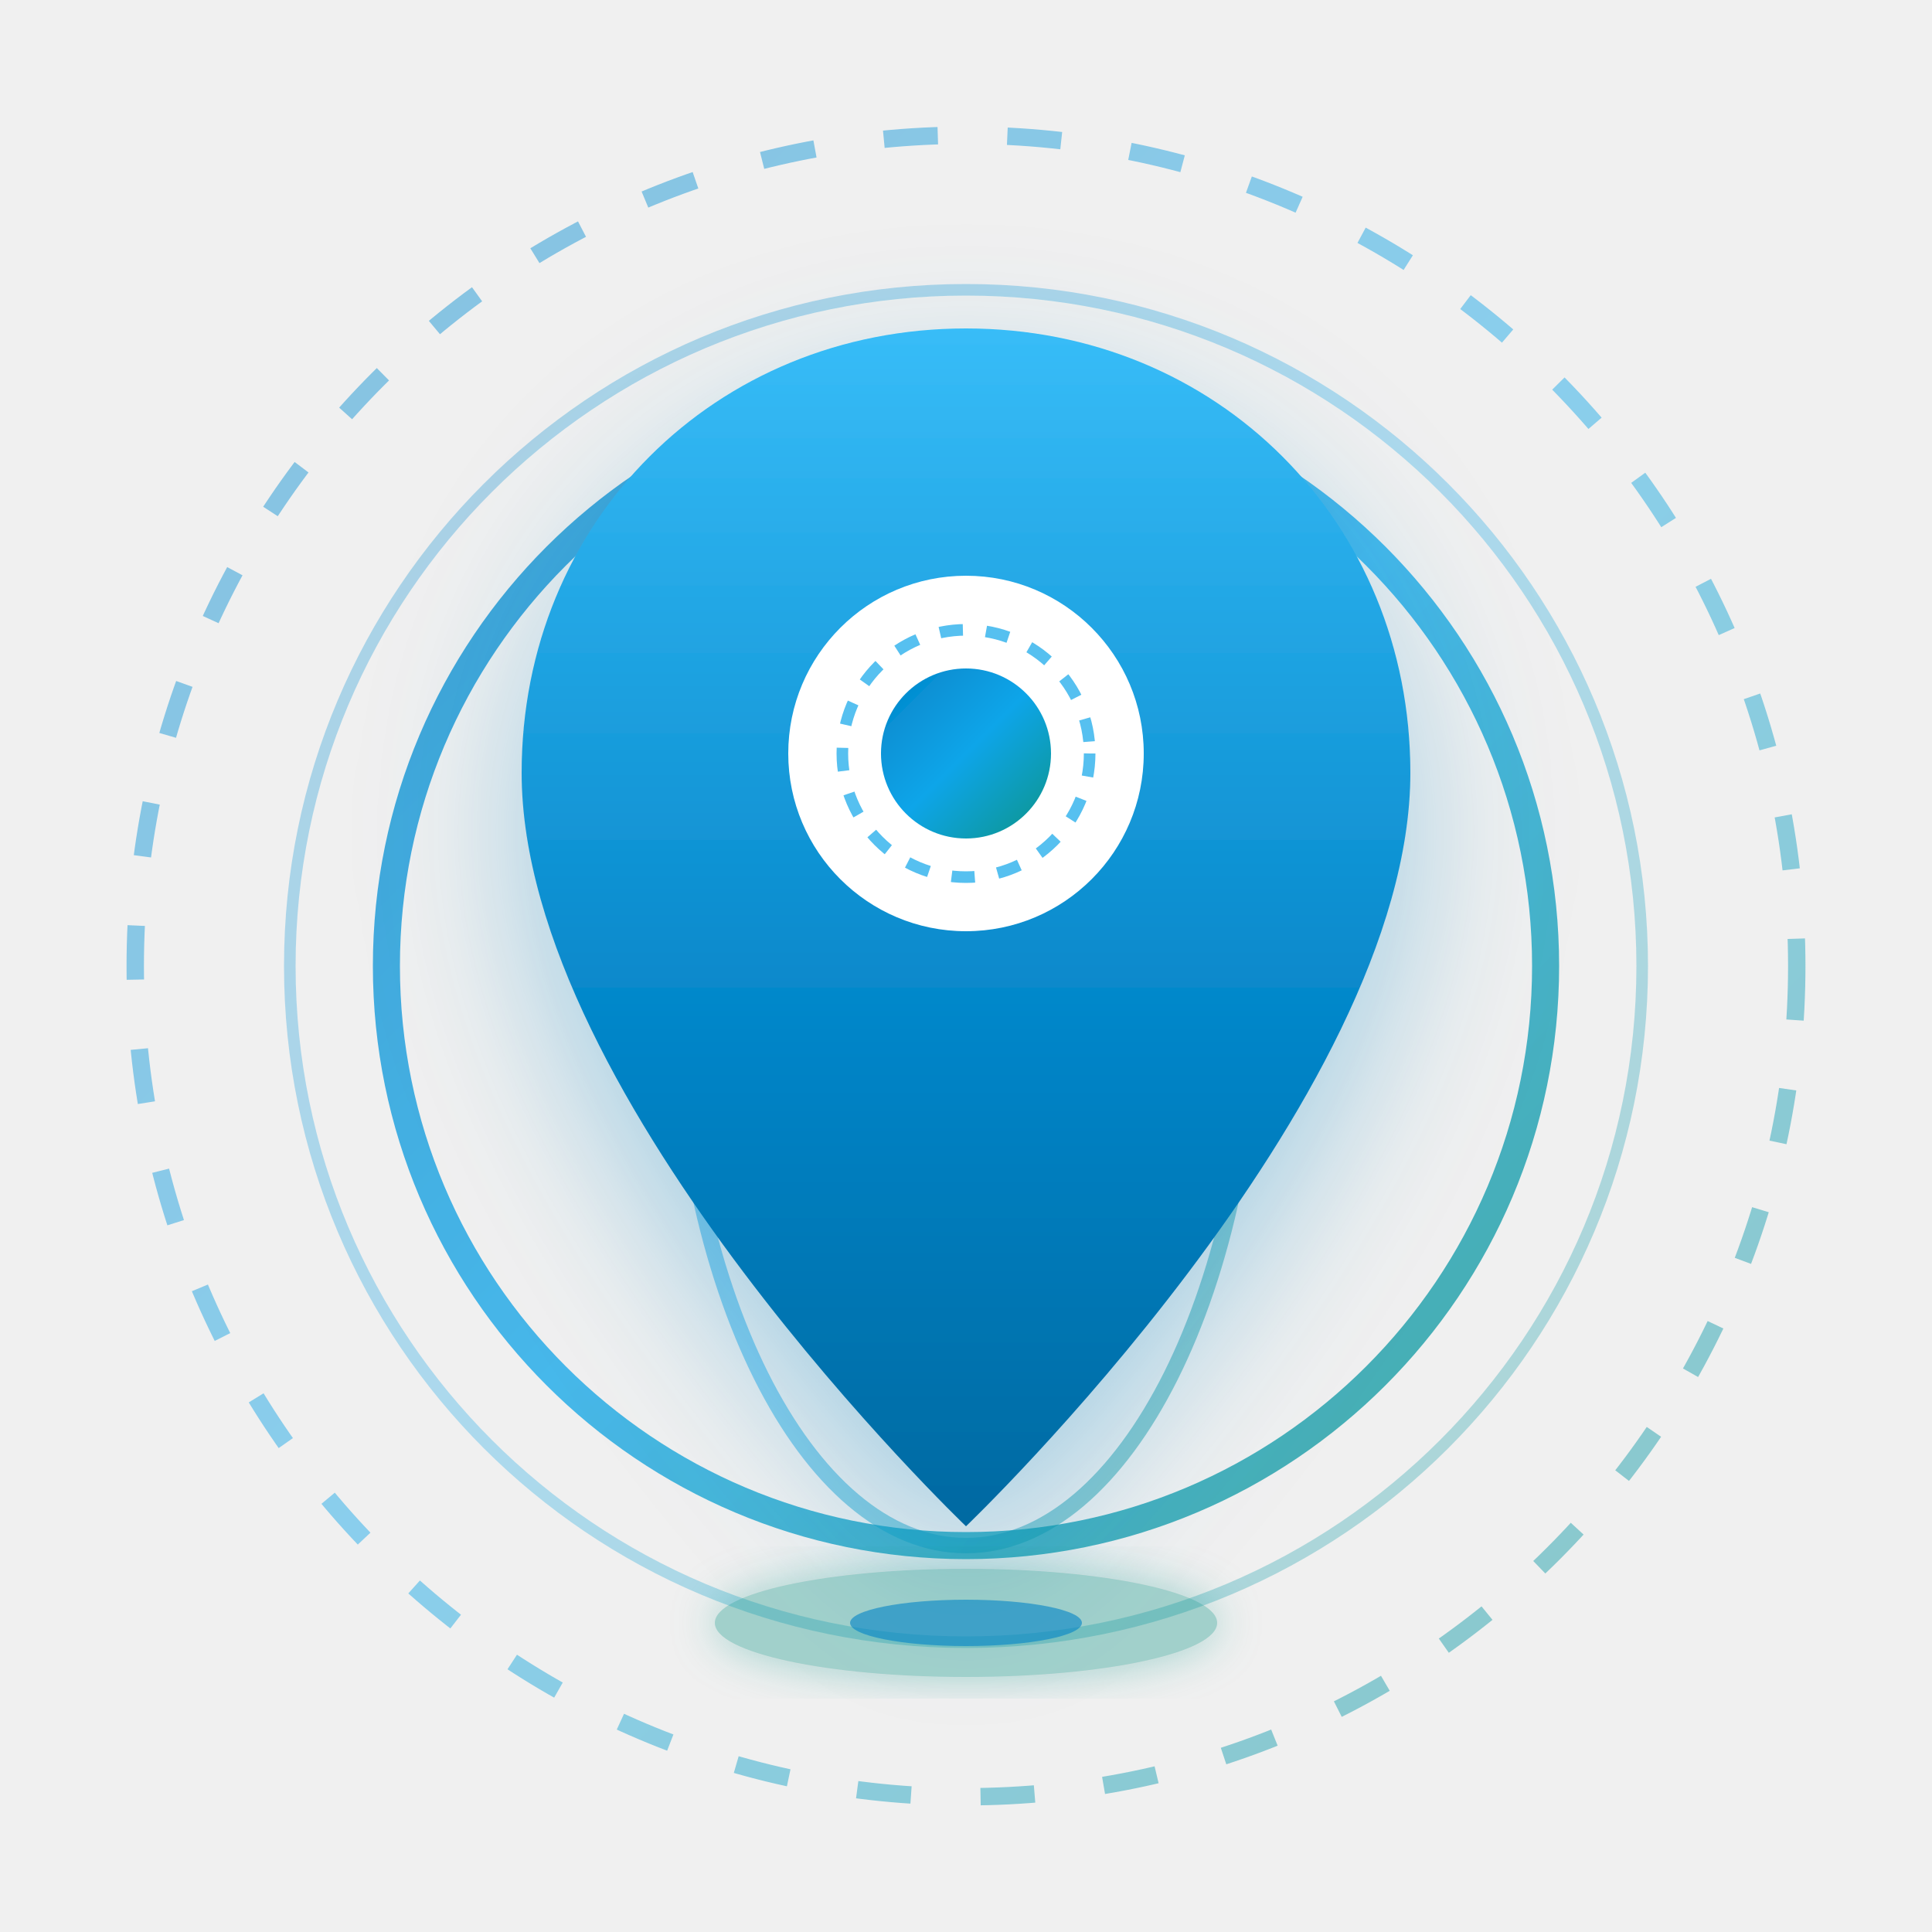
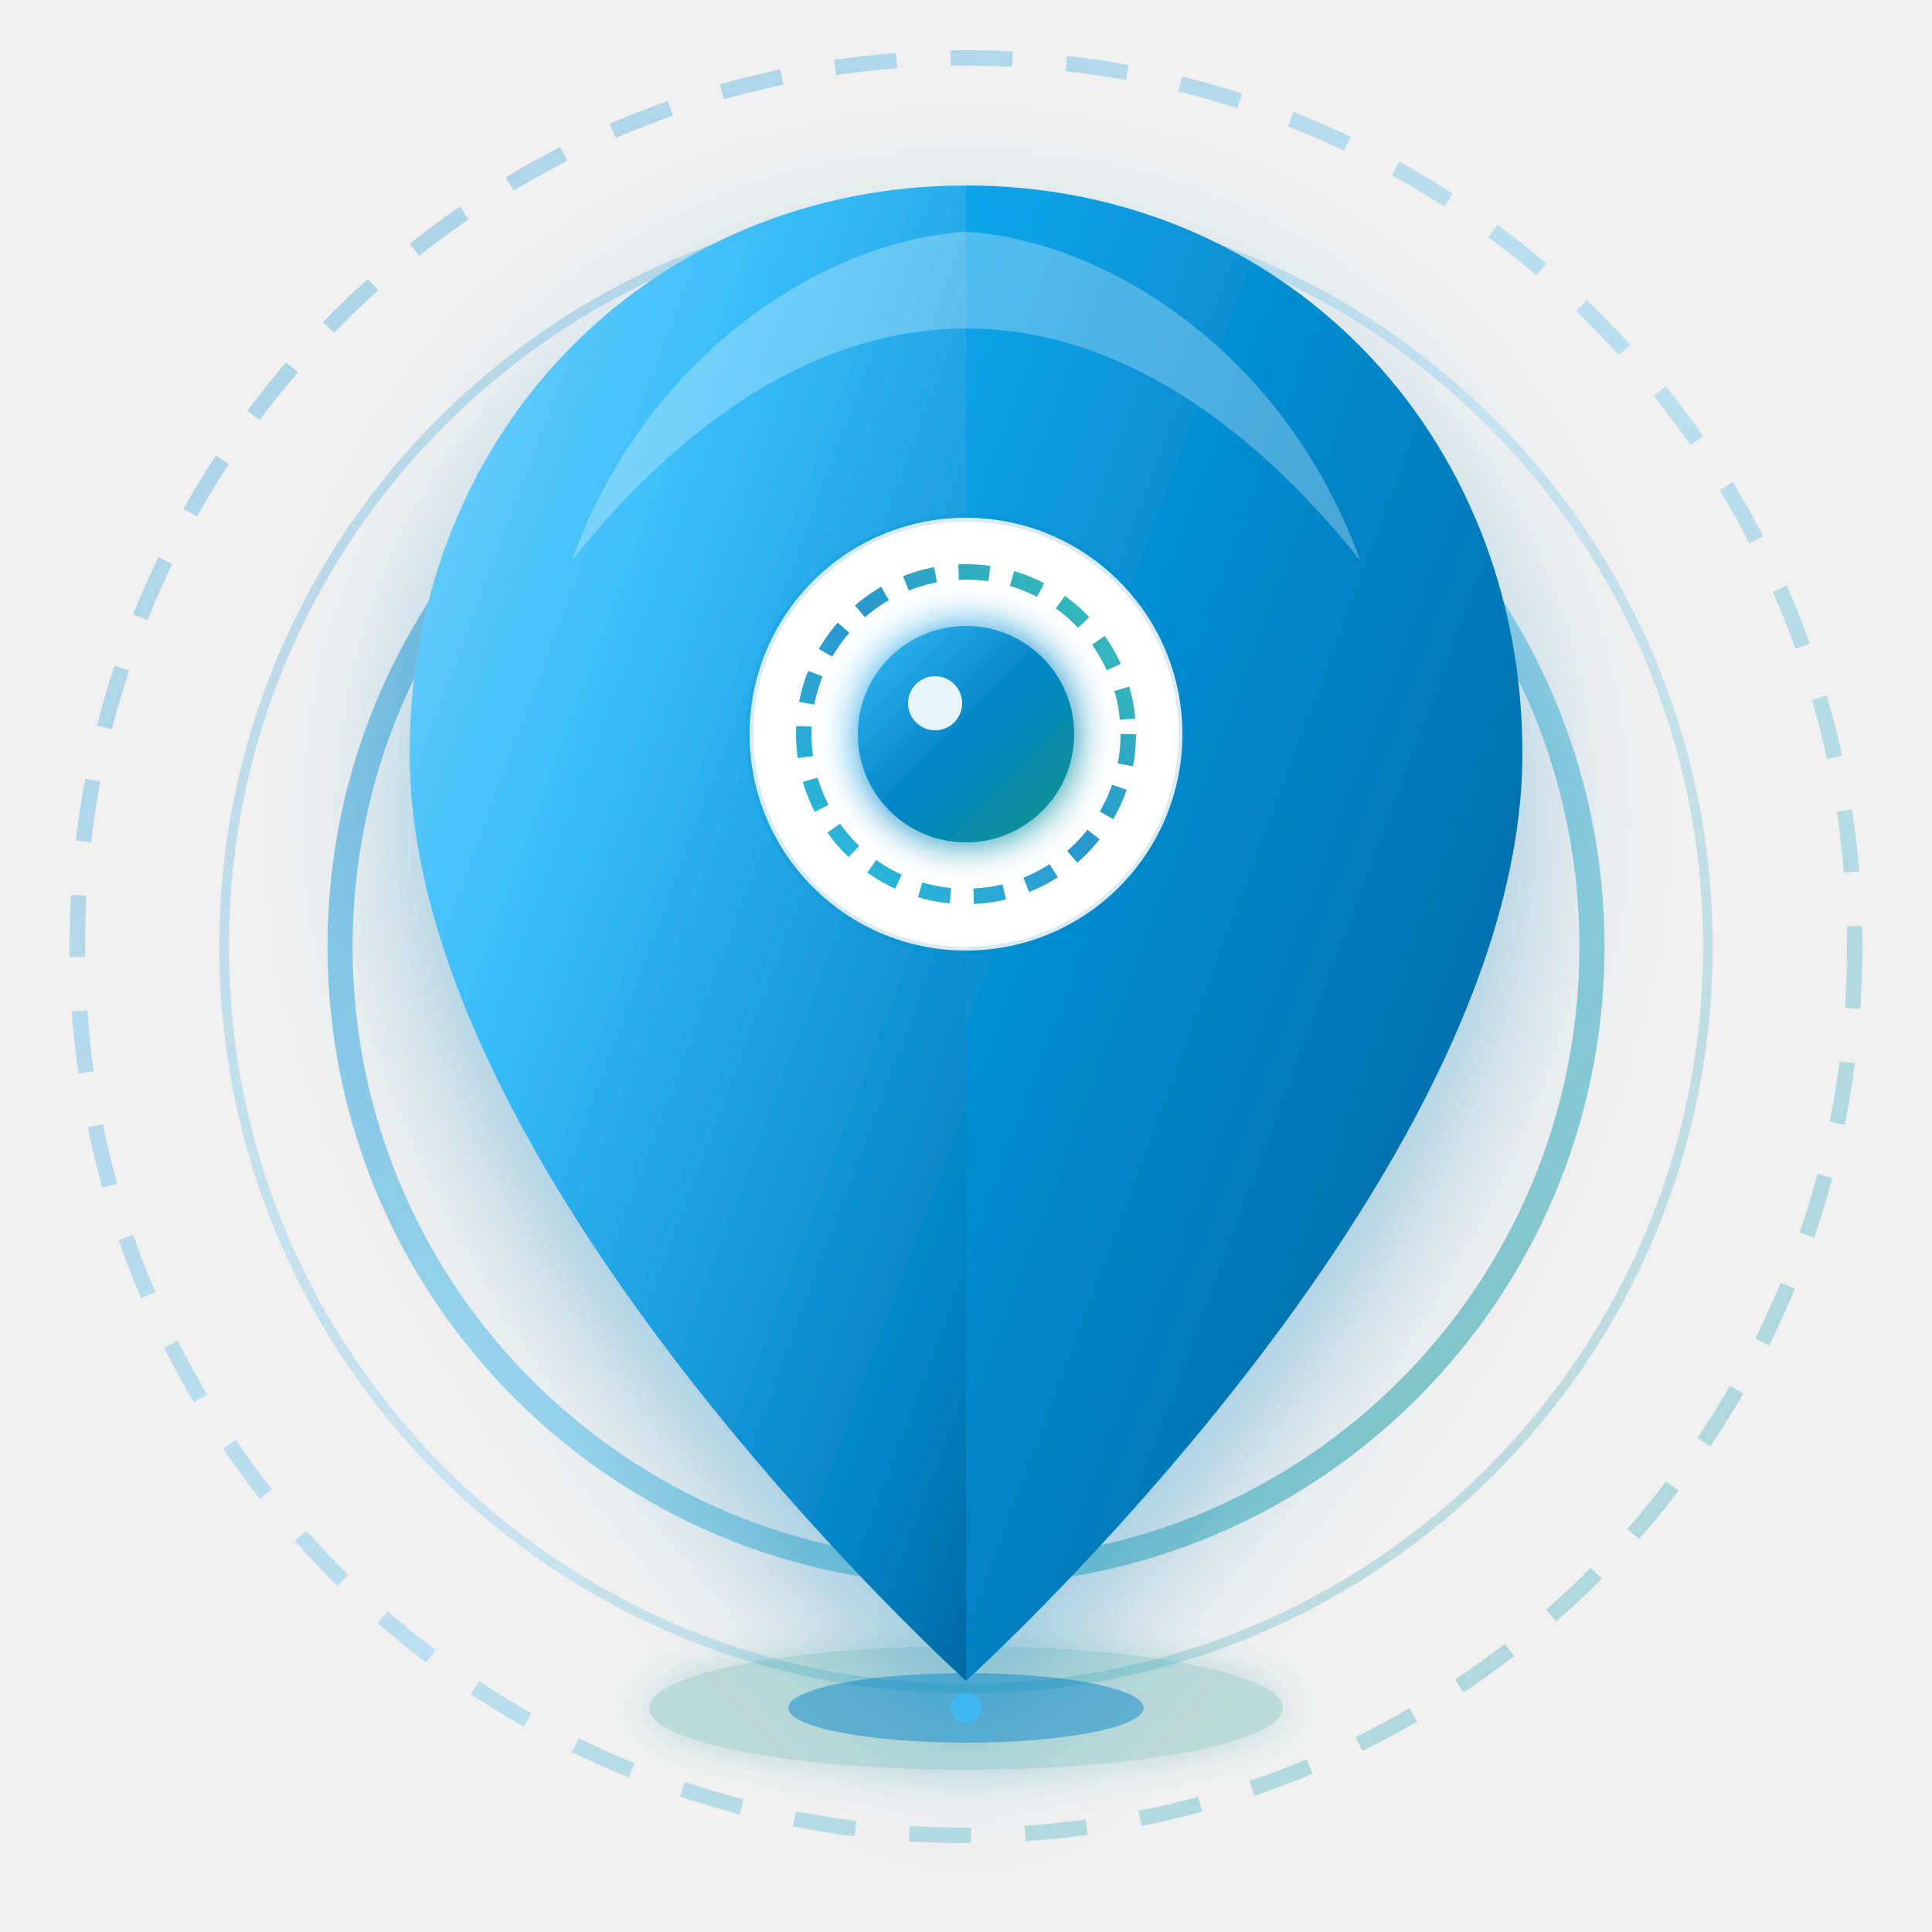
<svg xmlns="http://www.w3.org/2000/svg" viewBox="0 0 500 500" width="100%" height="100%">
  <defs>
-     <linearGradient id="auroraGlow" x1="0%" y1="0%" x2="100%" y2="100%">
-       <stop offset="0%" stop-color="#0284c7" />
-       <stop offset="50%" stop-color="#0ea5e9" />
+     <linearGradient id="auroraSkyGrad" x1="0%" y1="0%" x2="100%" y2="100%">
+       <stop offset="0%" stop-color="#38bdf8" />
+       <stop offset="50%" stop-color="#0284c7" />
      <stop offset="100%" stop-color="#0d9488" />
    </linearGradient>
-     <linearGradient id="pinBodyGrad" x1="0%" y1="0%" x2="0%" y2="100%">
-       <stop offset="0%" stop-color="#38bdf8" />
-       <stop offset="60%" stop-color="#0284c7" />
+     <linearGradient id="pinLeftFacet" x1="0%" y1="0%" x2="100%" y2="100%">
+       <stop offset="0%" stop-color="#7dd3fc" />
+       <stop offset="35%" stop-color="#38bdf8" />
+       <stop offset="85%" stop-color="#0284c7" />
      <stop offset="100%" stop-color="#0369a1" />
    </linearGradient>
-     <filter id="proShadow" x="-30%" y="-30%" width="160%" height="160%">
-       <feDropShadow dx="0" dy="16" stdDeviation="20" flood-color="#0284c7" flood-opacity="0.32" />
+     <linearGradient id="pinRightFacet" x1="0%" y1="0%" x2="100%" y2="100%">
+       <stop offset="0%" stop-color="#0ea5e9" />
+       <stop offset="45%" stop-color="#0284c7" />
+       <stop offset="85%" stop-color="#0369a1" />
+       <stop offset="100%" stop-color="#0f766e" />
+     </linearGradient>
+     <linearGradient id="radarRingGrad" x1="0%" y1="100%" x2="100%" y2="0%">
+       <stop offset="0%" stop-color="#06b6d4" />
+       <stop offset="50%" stop-color="#0284c7" />
+       <stop offset="100%" stop-color="#14b8a6" />
+     </linearGradient>
+     <linearGradient id="gridGrad" x1="0%" y1="0%" x2="100%" y2="100%">
+       <stop offset="0%" stop-color="#0284c7" stop-opacity="0.8" />
+       <stop offset="50%" stop-color="#0ea5e9" stop-opacity="0.6" />
+       <stop offset="100%" stop-color="#0d9488" stop-opacity="0.8" />
+     </linearGradient>
+     <filter id="auroraProShadow" x="-25%" y="-20%" width="150%" height="150%">
+       <feDropShadow dx="0" dy="18" stdDeviation="18" flood-color="#0284c7" flood-opacity="0.36" />
    </filter>
-     <filter id="softGaze" x="-20%" y="-20%" width="140%" height="140%">
-       <feGaussianBlur stdDeviation="6" result="blur" />
+     <filter id="coreGlow" x="-30%" y="-30%" width="160%" height="160%">
+       <feGaussianBlur stdDeviation="5" result="blur" />
      <feComposite in="SourceGraphic" in2="blur" operator="over" />
    </filter>
  </defs>
-   <circle cx="250" cy="250" r="215" fill="none" stroke="url(#auroraGlow)" stroke-width="4.5" stroke-dasharray="14 18" opacity="0.45" />
-   <circle cx="250" cy="250" r="175" fill="none" stroke="url(#auroraGlow)" stroke-width="3" opacity="0.3" />
-   <circle cx="250" cy="250" r="150" fill="none" stroke="url(#auroraGlow)" stroke-width="7" opacity="0.75" />
-   <ellipse cx="250" cy="250" rx="75" ry="150" fill="none" stroke="url(#auroraGlow)" stroke-width="4" opacity="0.45" />
-   <line x1="100" y1="250" x2="400" y2="250" stroke="url(#auroraGlow)" stroke-width="4" opacity="0.5" />
-   <g filter="url(#proShadow)">
-     <path d="M 250 85 C 185 85 135 135 135 200 C 135 285 250 395 250 395 C 250 395 365 285 365 200 C 365 135 315 85 250 85 Z" fill="url(#pinBodyGrad)" />
-     <circle cx="250" cy="195" r="46" fill="#ffffff" />
-     <circle cx="250" cy="195" r="22" fill="url(#auroraGlow)" />
-     <circle cx="250" cy="195" r="32" fill="none" stroke="#0ea5e9" stroke-width="3" stroke-dasharray="6 6" opacity="0.7" />
+   <g opacity="0.85">
+     <circle cx="250" cy="245" r="230" fill="none" stroke="url(#gridGrad)" stroke-width="4" stroke-dasharray="16 14" opacity="0.45" />
+     <circle cx="250" cy="245" r="192" fill="none" stroke="url(#gridGrad)" stroke-width="2.5" opacity="0.35" />
+     <circle cx="250" cy="245" r="162" fill="none" stroke="url(#gridGrad)" stroke-width="6.5" opacity="0.75" />
+     <ellipse cx="250" cy="245" rx="84" ry="162" fill="none" stroke="url(#gridGrad)" stroke-width="4.5" opacity="0.5" />
+     <line x1="88" y1="245" x2="412" y2="245" stroke="url(#gridGrad)" stroke-width="4.5" opacity="0.55" />
+     <circle cx="166" cy="245" r="4.5" fill="#38bdf8" />
+     <circle cx="334" cy="245" r="4.5" fill="#0d9488" />
+     <circle cx="250" cy="83" r="5" fill="#7dd3fc" />
+     <circle cx="250" cy="407" r="4" fill="#0284c7" opacity="0.6" />
  </g>
-   <ellipse cx="250" cy="420" rx="65" ry="14" fill="#0d9488" opacity="0.35" filter="url(#softGaze)" />
-   <ellipse cx="250" cy="420" rx="30" ry="6" fill="#0284c7" opacity="0.6" />
+   <g opacity="0.9">
+     <ellipse cx="250" cy="442" rx="82" ry="16" fill="#0d9488" opacity="0.25" filter="url(#coreGlow)" />
+     <ellipse cx="250" cy="442" rx="46" ry="9" fill="#0284c7" opacity="0.55" />
+     <circle cx="250" cy="442" r="4" fill="#38bdf8" />
+   </g>
+   <g filter="url(#auroraProShadow)">
+     <path d="M 250 48 C 168 48 106 112 106 195 C 106 305 250 435 250 435 C 250 435 250 240 250 48 Z" fill="url(#pinLeftFacet)" />
+     <path d="M 250 48 C 332 48 394 112 394 195 C 394 305 250 435 250 435 C 250 435 250 240 250 48 Z" fill="url(#pinRightFacet)" />
+     <path d="M 148 145 C 168 90 215 62 250 60 C 285 62 332 90 352 145 C 320 105 285 85 250 85 C 215 85 180 105 148 145 Z" fill="#ffffff" opacity="0.28" />
+     <circle cx="250" cy="190" r="56" fill="#ffffff" />
+     <circle cx="250" cy="190" r="56" fill="none" stroke="rgba(2, 132, 199, 0.15)" stroke-width="2" />
+     <circle cx="250" cy="190" r="42" fill="none" stroke="url(#radarRingGrad)" stroke-width="4" stroke-dasharray="8 6" opacity="0.85" />
+     <circle cx="250" cy="190" r="28" fill="url(#auroraSkyGrad)" filter="url(#coreGlow)" />
+     <circle cx="242" cy="182" r="7" fill="#ffffff" opacity="0.9" />
+   </g>
</svg>
